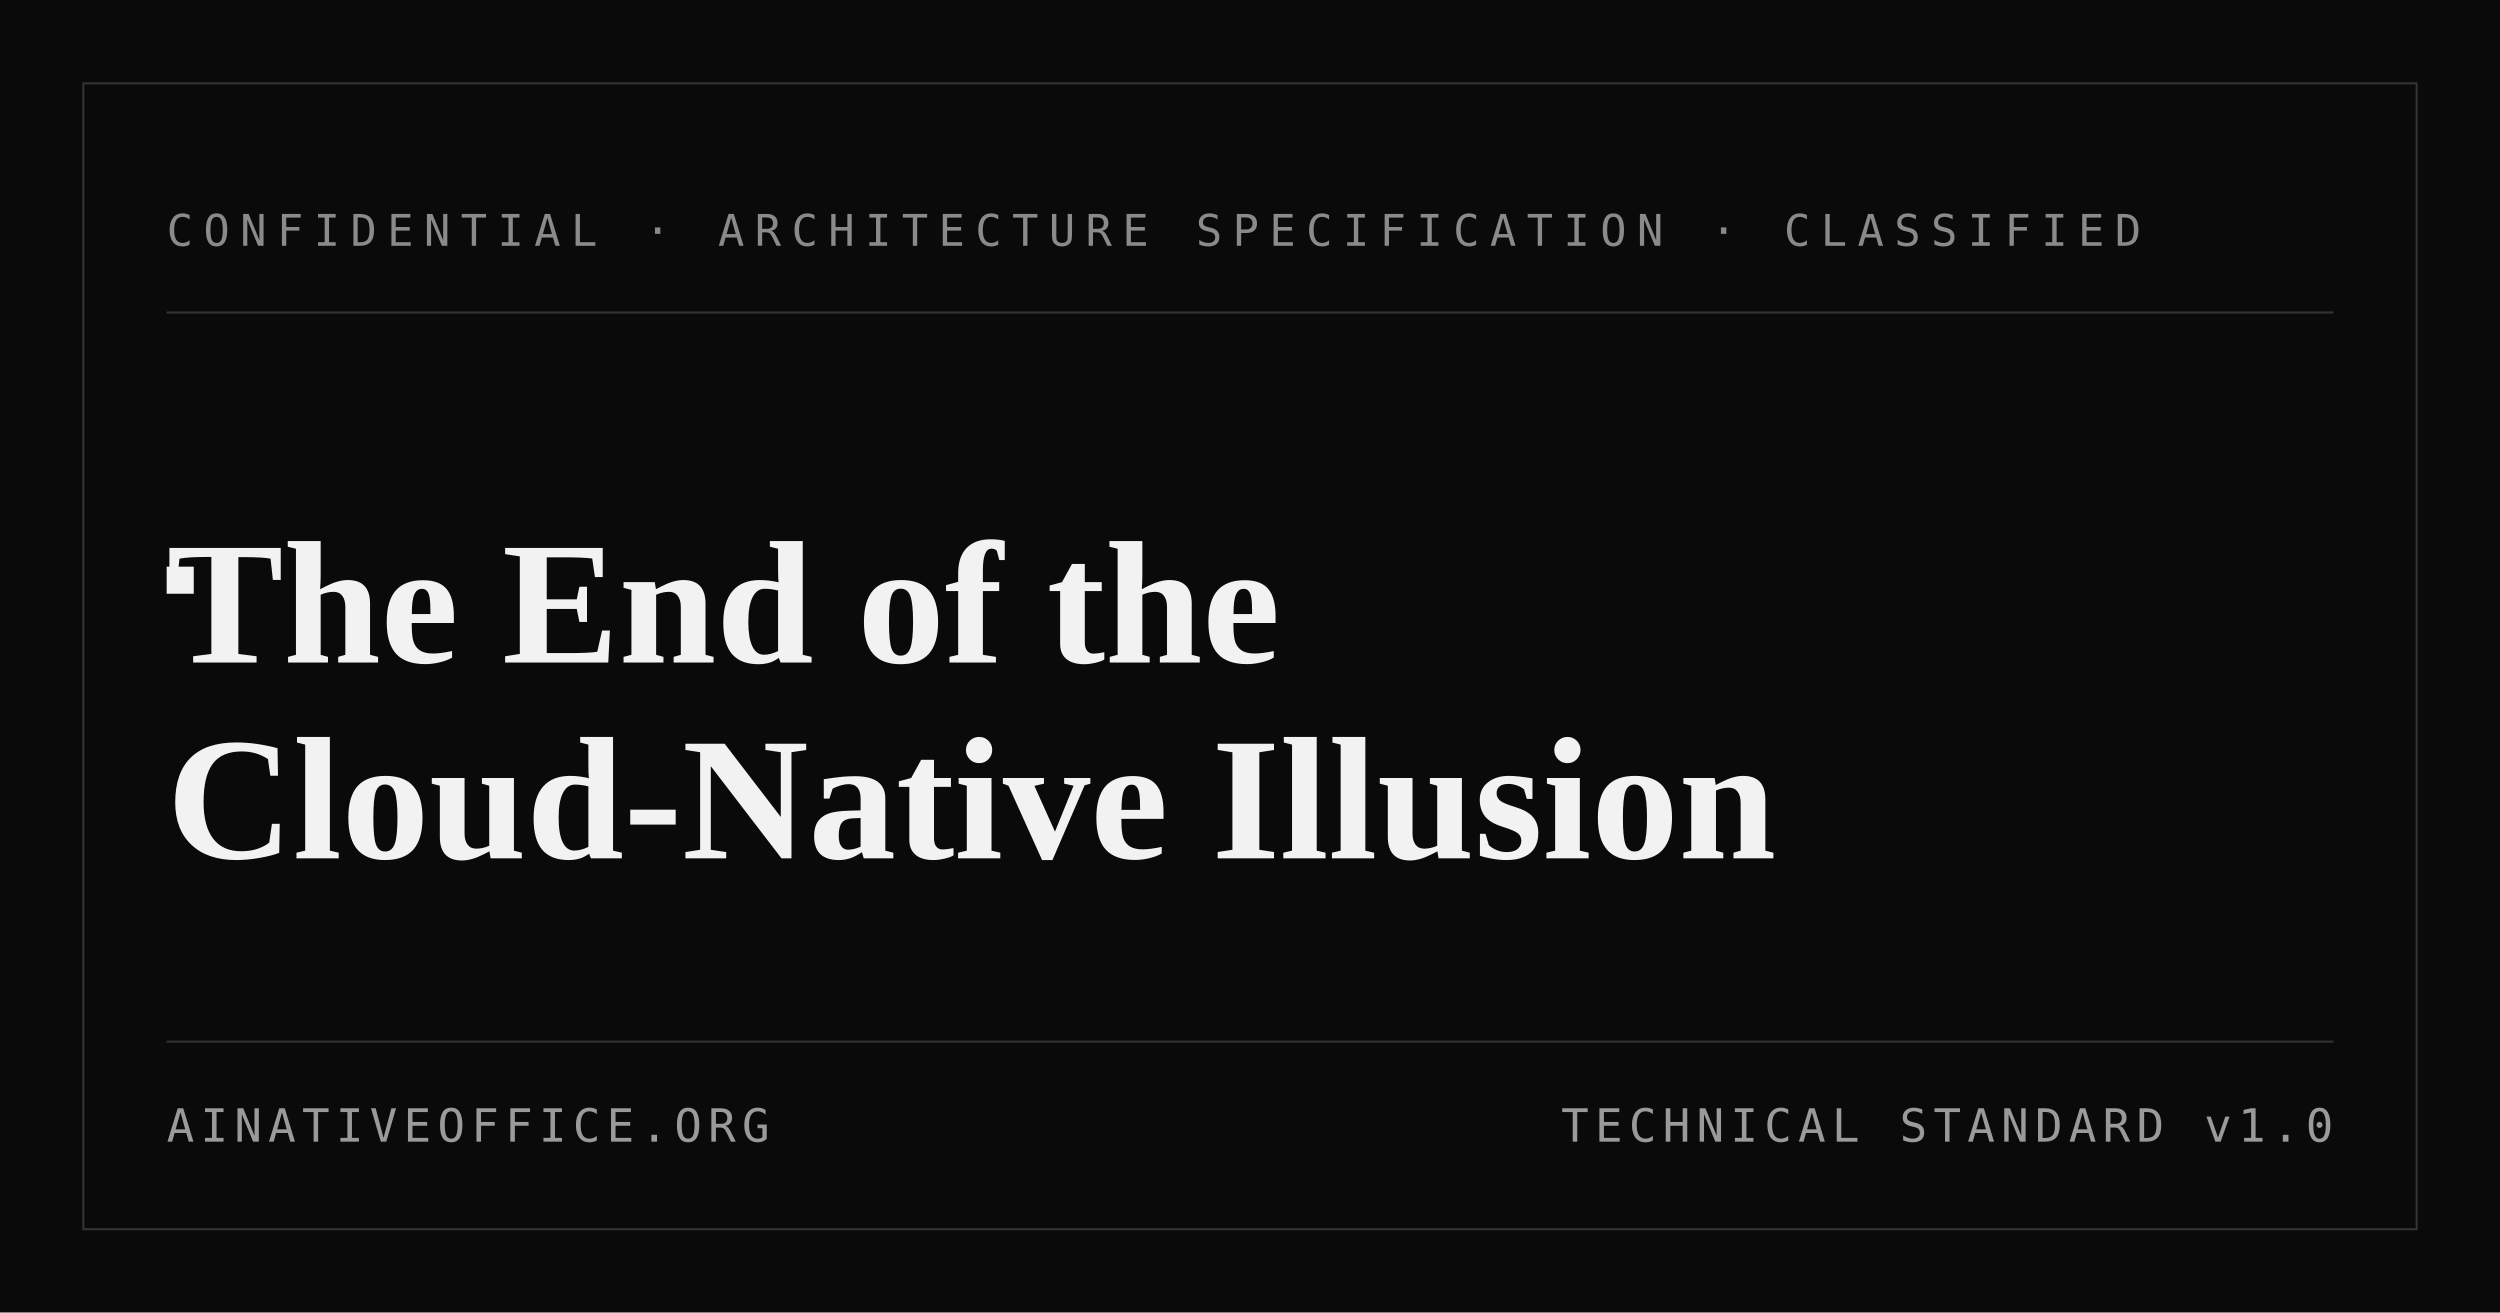
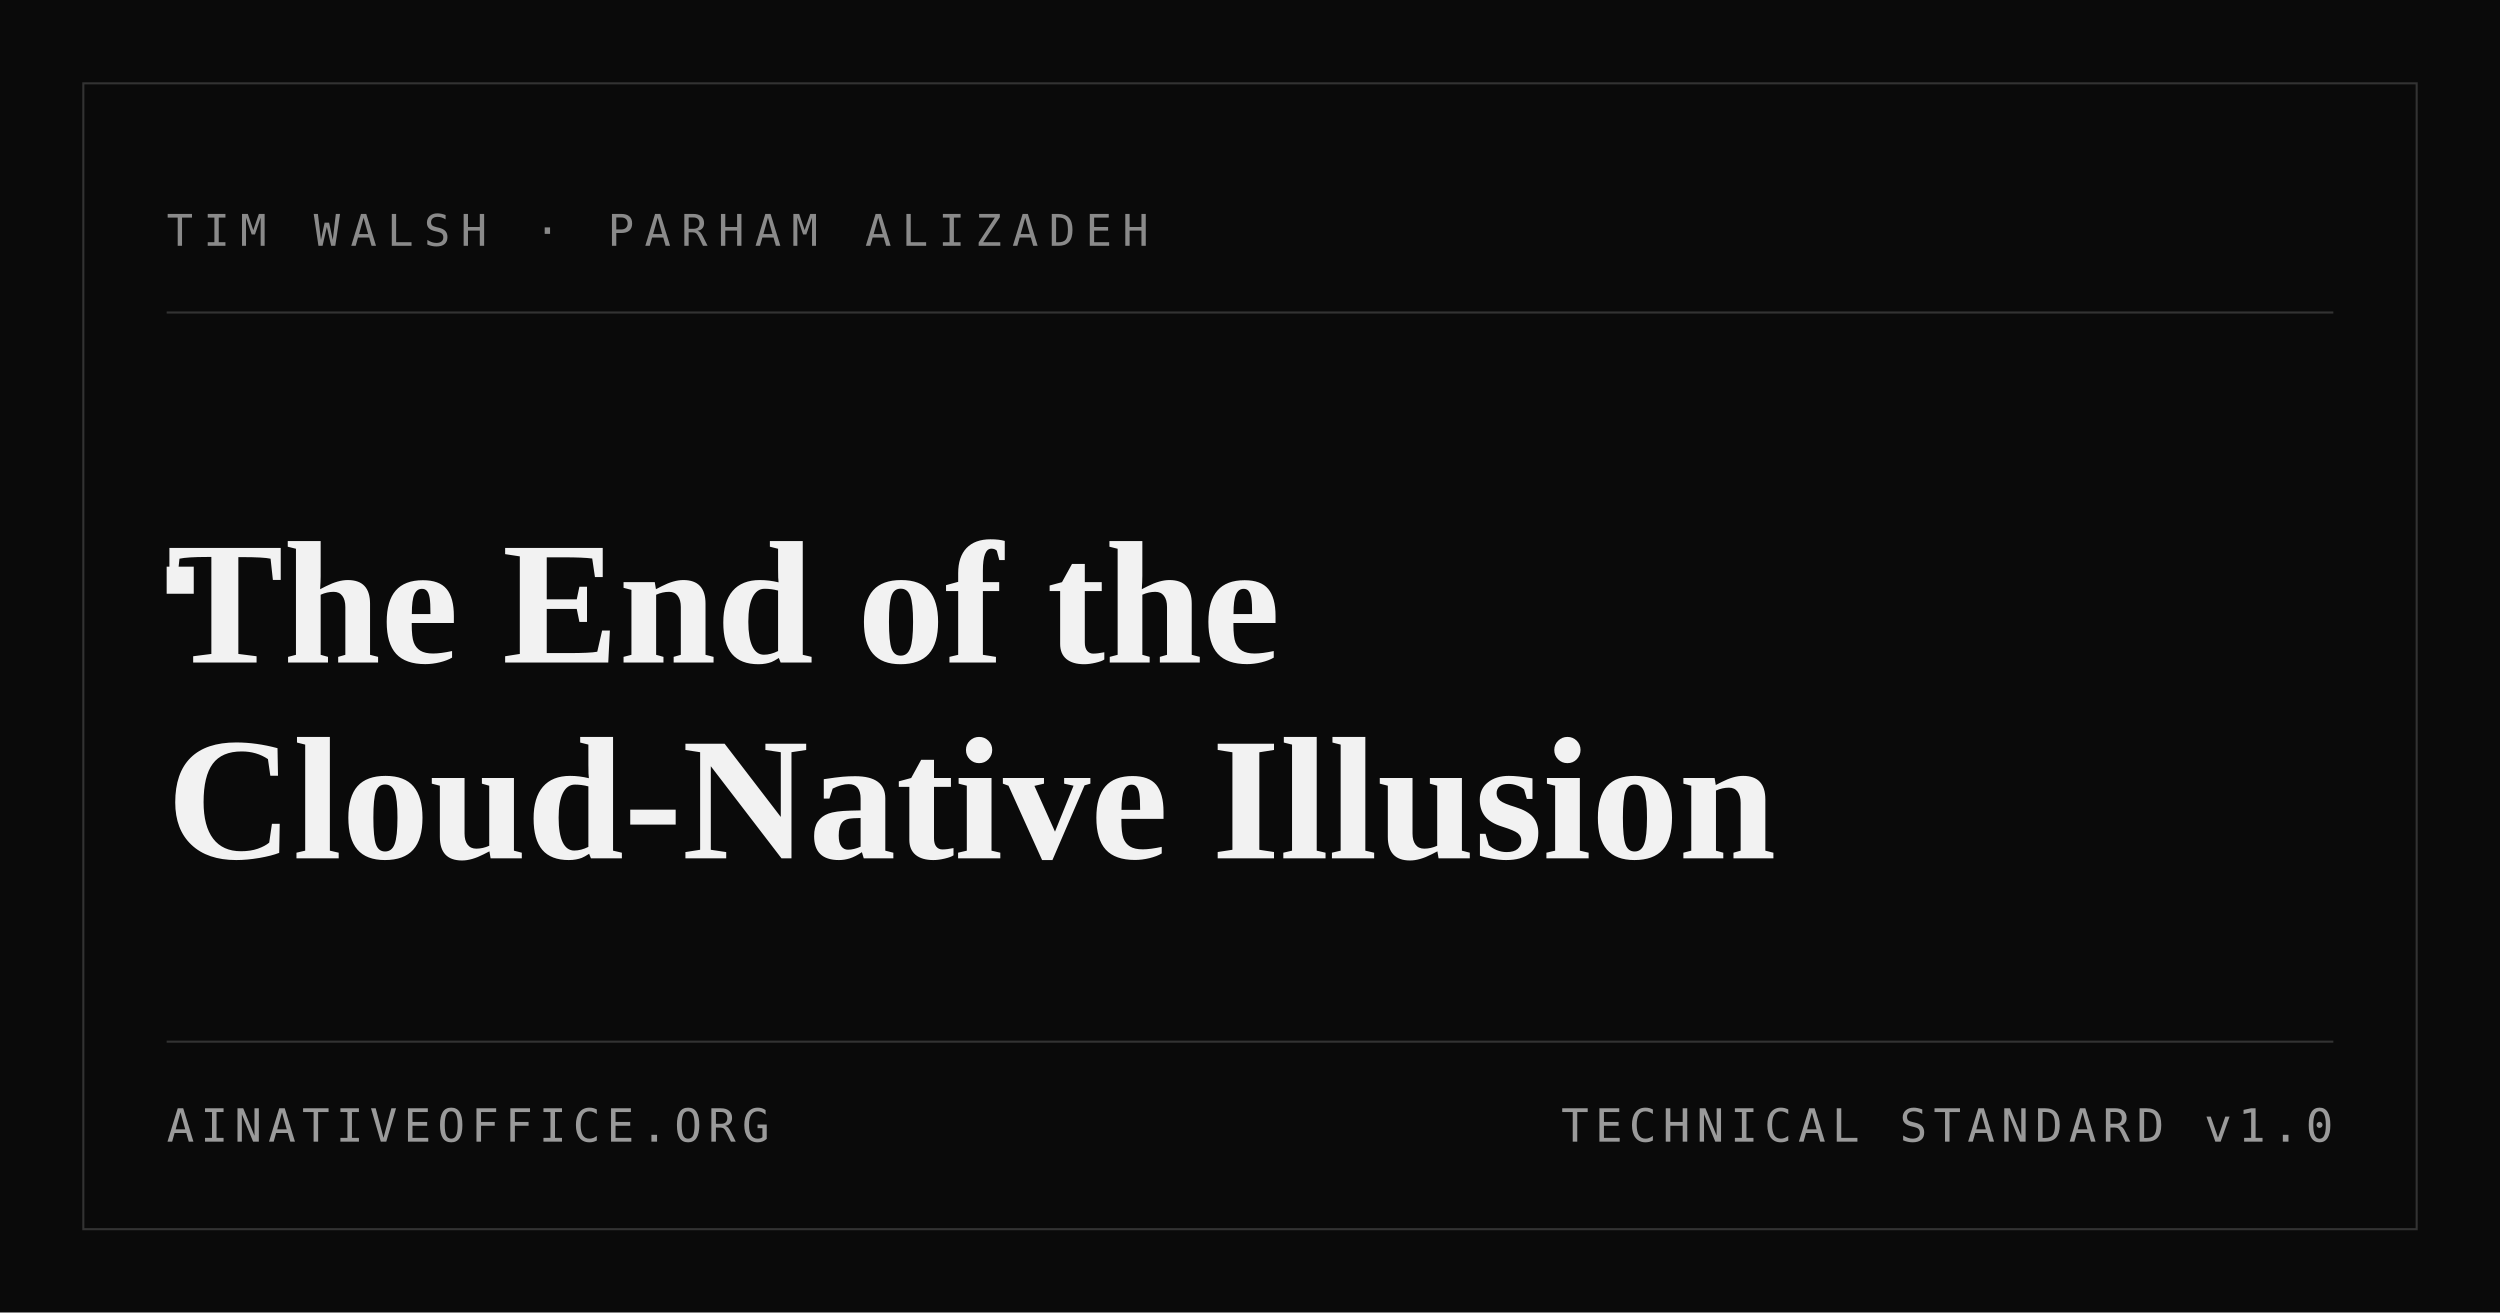
<svg xmlns="http://www.w3.org/2000/svg" width="1200" height="630" viewBox="0 0 1200 630">
  <rect width="1200" height="630" fill="#0A0A0A" />
  <rect x="40" y="40" width="1120" height="550" fill="none" stroke="#333333" stroke-width="1" />
-   <text x="80" y="118" font-family="monospace" font-size="21" letter-spacing="5" fill="#8A8A8A">CONFIDENTIAL · ARCHITECTURE SPECIFICATION · CLASSIFIED</text>
+   <text x="80" y="118" font-family="monospace" font-size="21" letter-spacing="5" fill="#8A8A8A">TIM WALSH · PARHAM ALIZADEH</text>
  <line x1="80" y1="150" x2="1120" y2="150" stroke="#333333" stroke-width="1" />
  <text x="80" y="318" font-family="Georgia, 'Times New Roman', serif" font-size="84" font-weight="700" fill="#F2F2F2">The End of the</text>
  <text x="80" y="412" font-family="Georgia, 'Times New Roman', serif" font-size="84" font-weight="700" fill="#F2F2F2">Cloud-Native Illusion</text>
  <line x1="80" y1="500" x2="1120" y2="500" stroke="#333333" stroke-width="1" />
  <text x="80" y="548" font-family="monospace" font-size="22" letter-spacing="3" fill="#9A9A9A">AINATIVEOFFICE.ORG</text>
  <text x="1120" y="548" text-anchor="end" font-family="monospace" font-size="22" letter-spacing="3" fill="#9A9A9A">TECHNICAL STANDARD v1.0</text>
  <rect x="80" y="272" width="13" height="13" fill="#F2F2F2" />
</svg>
